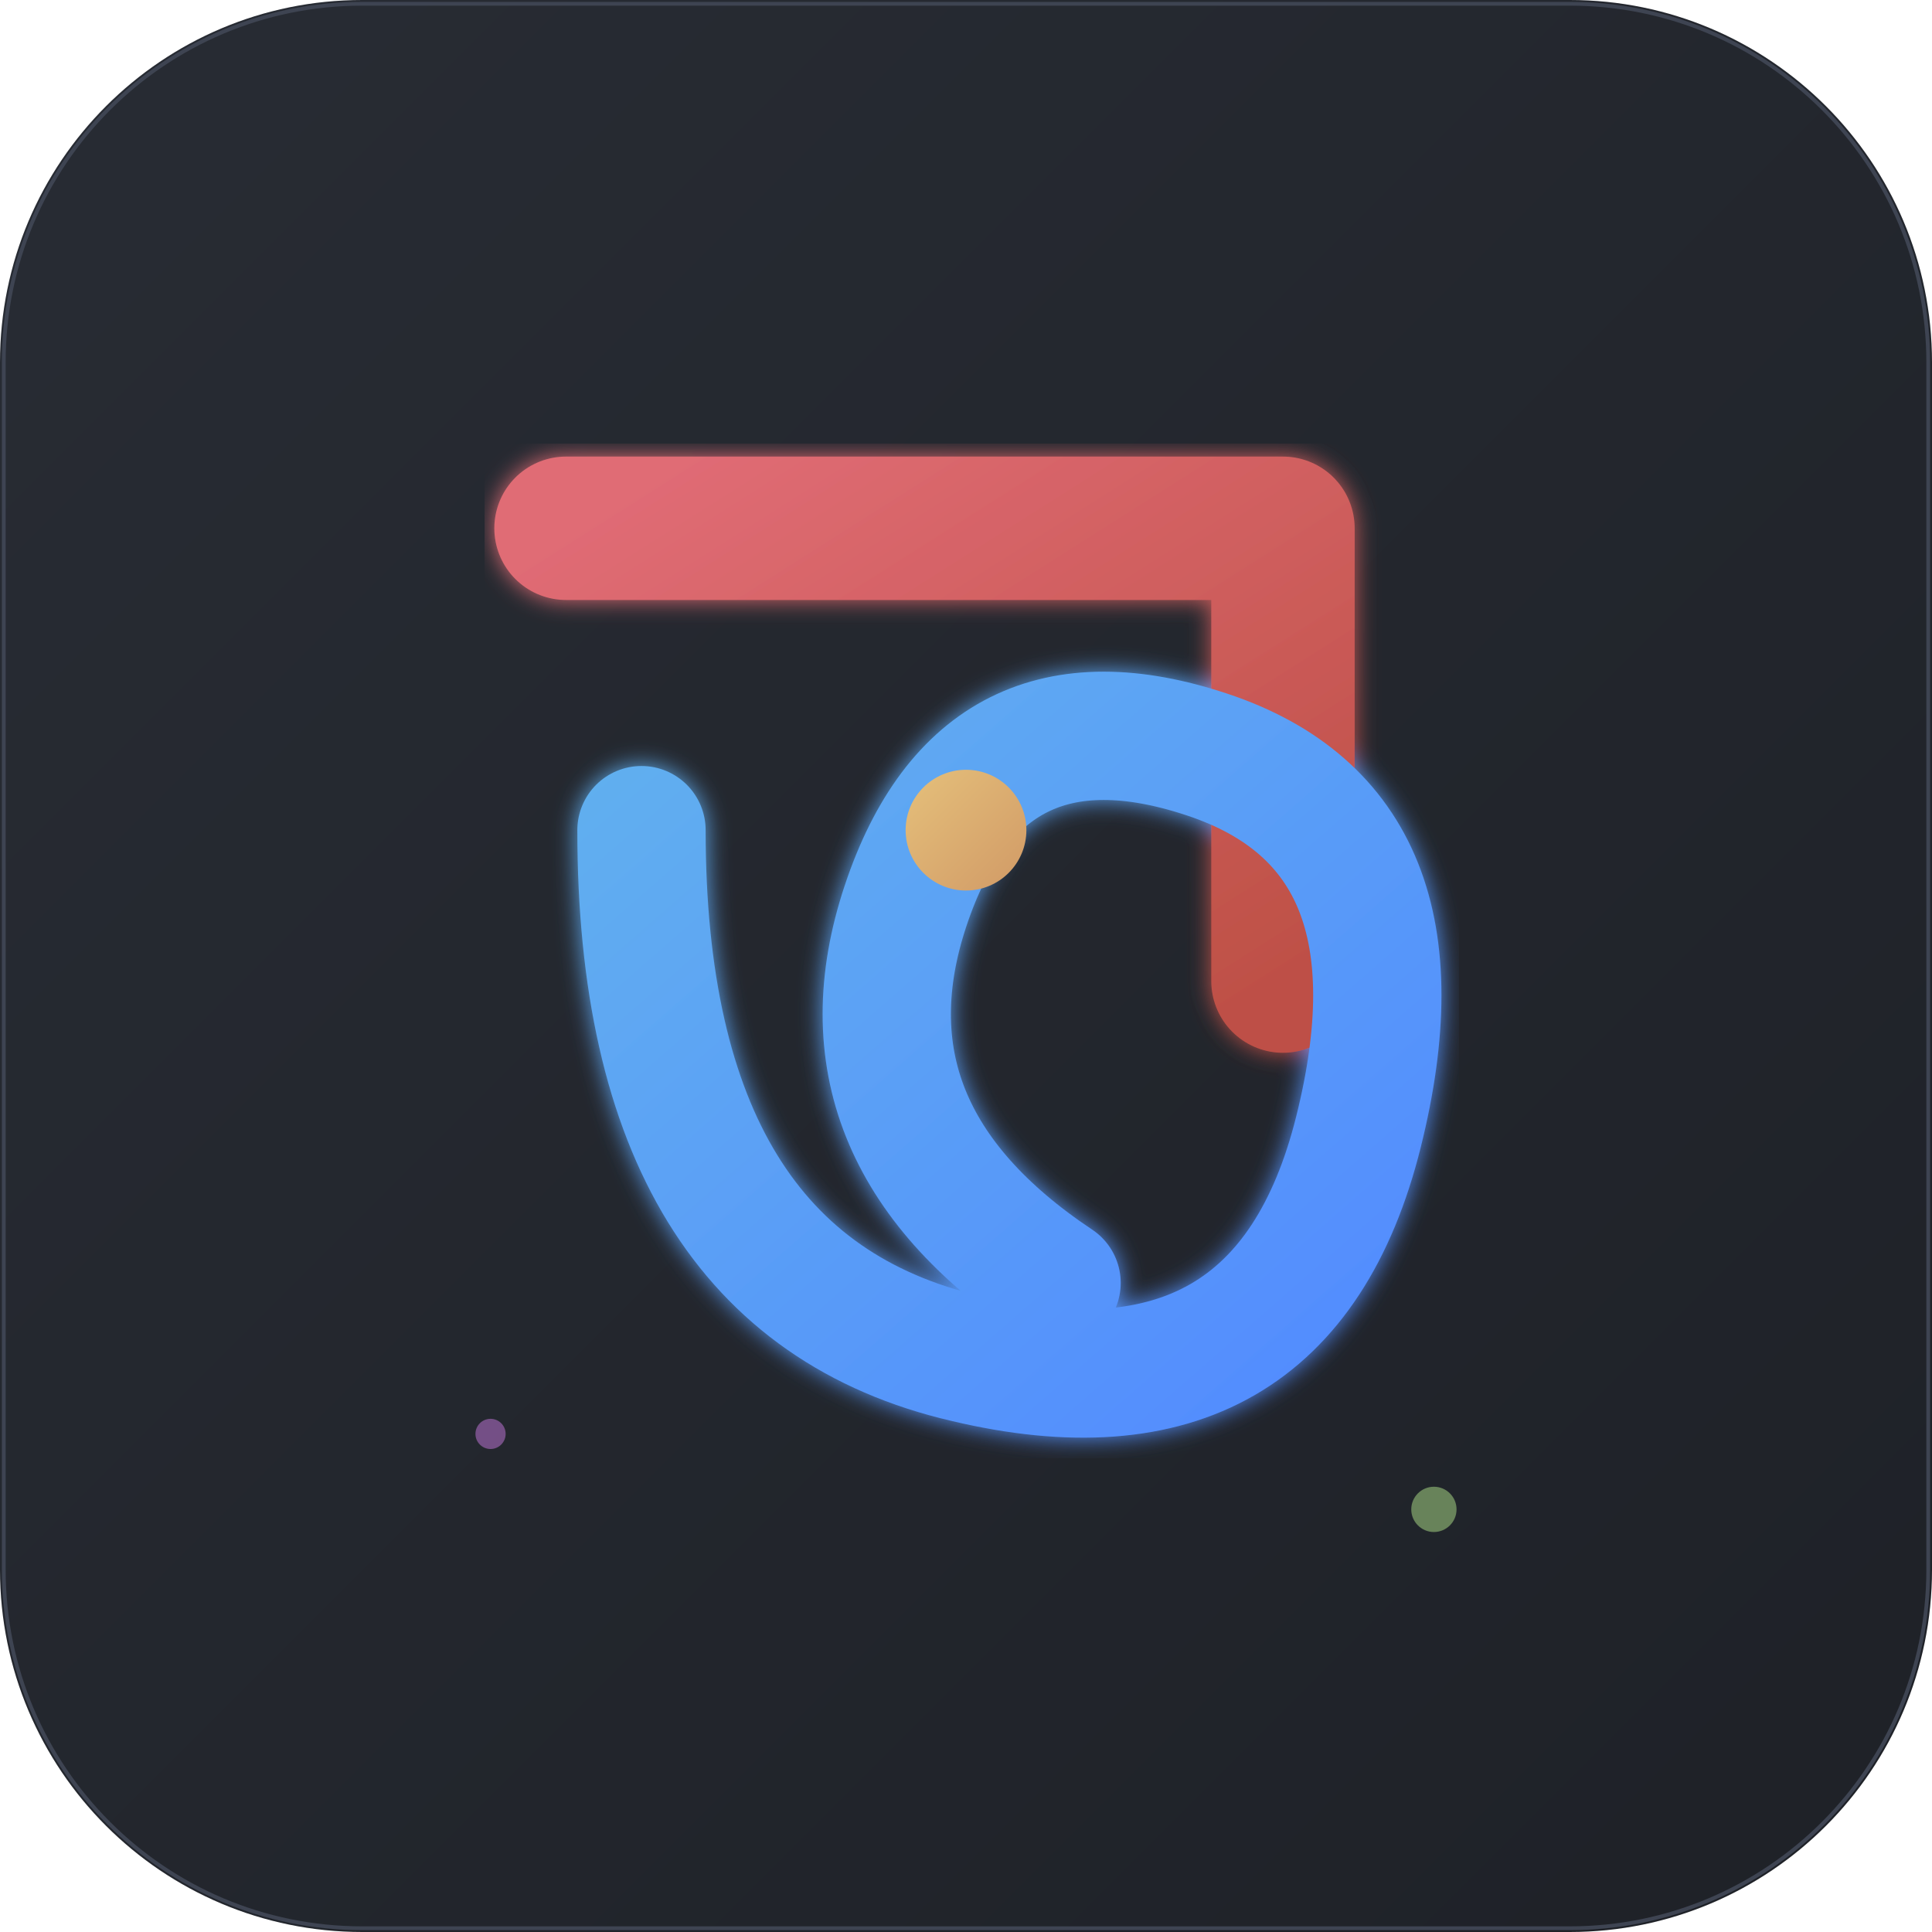
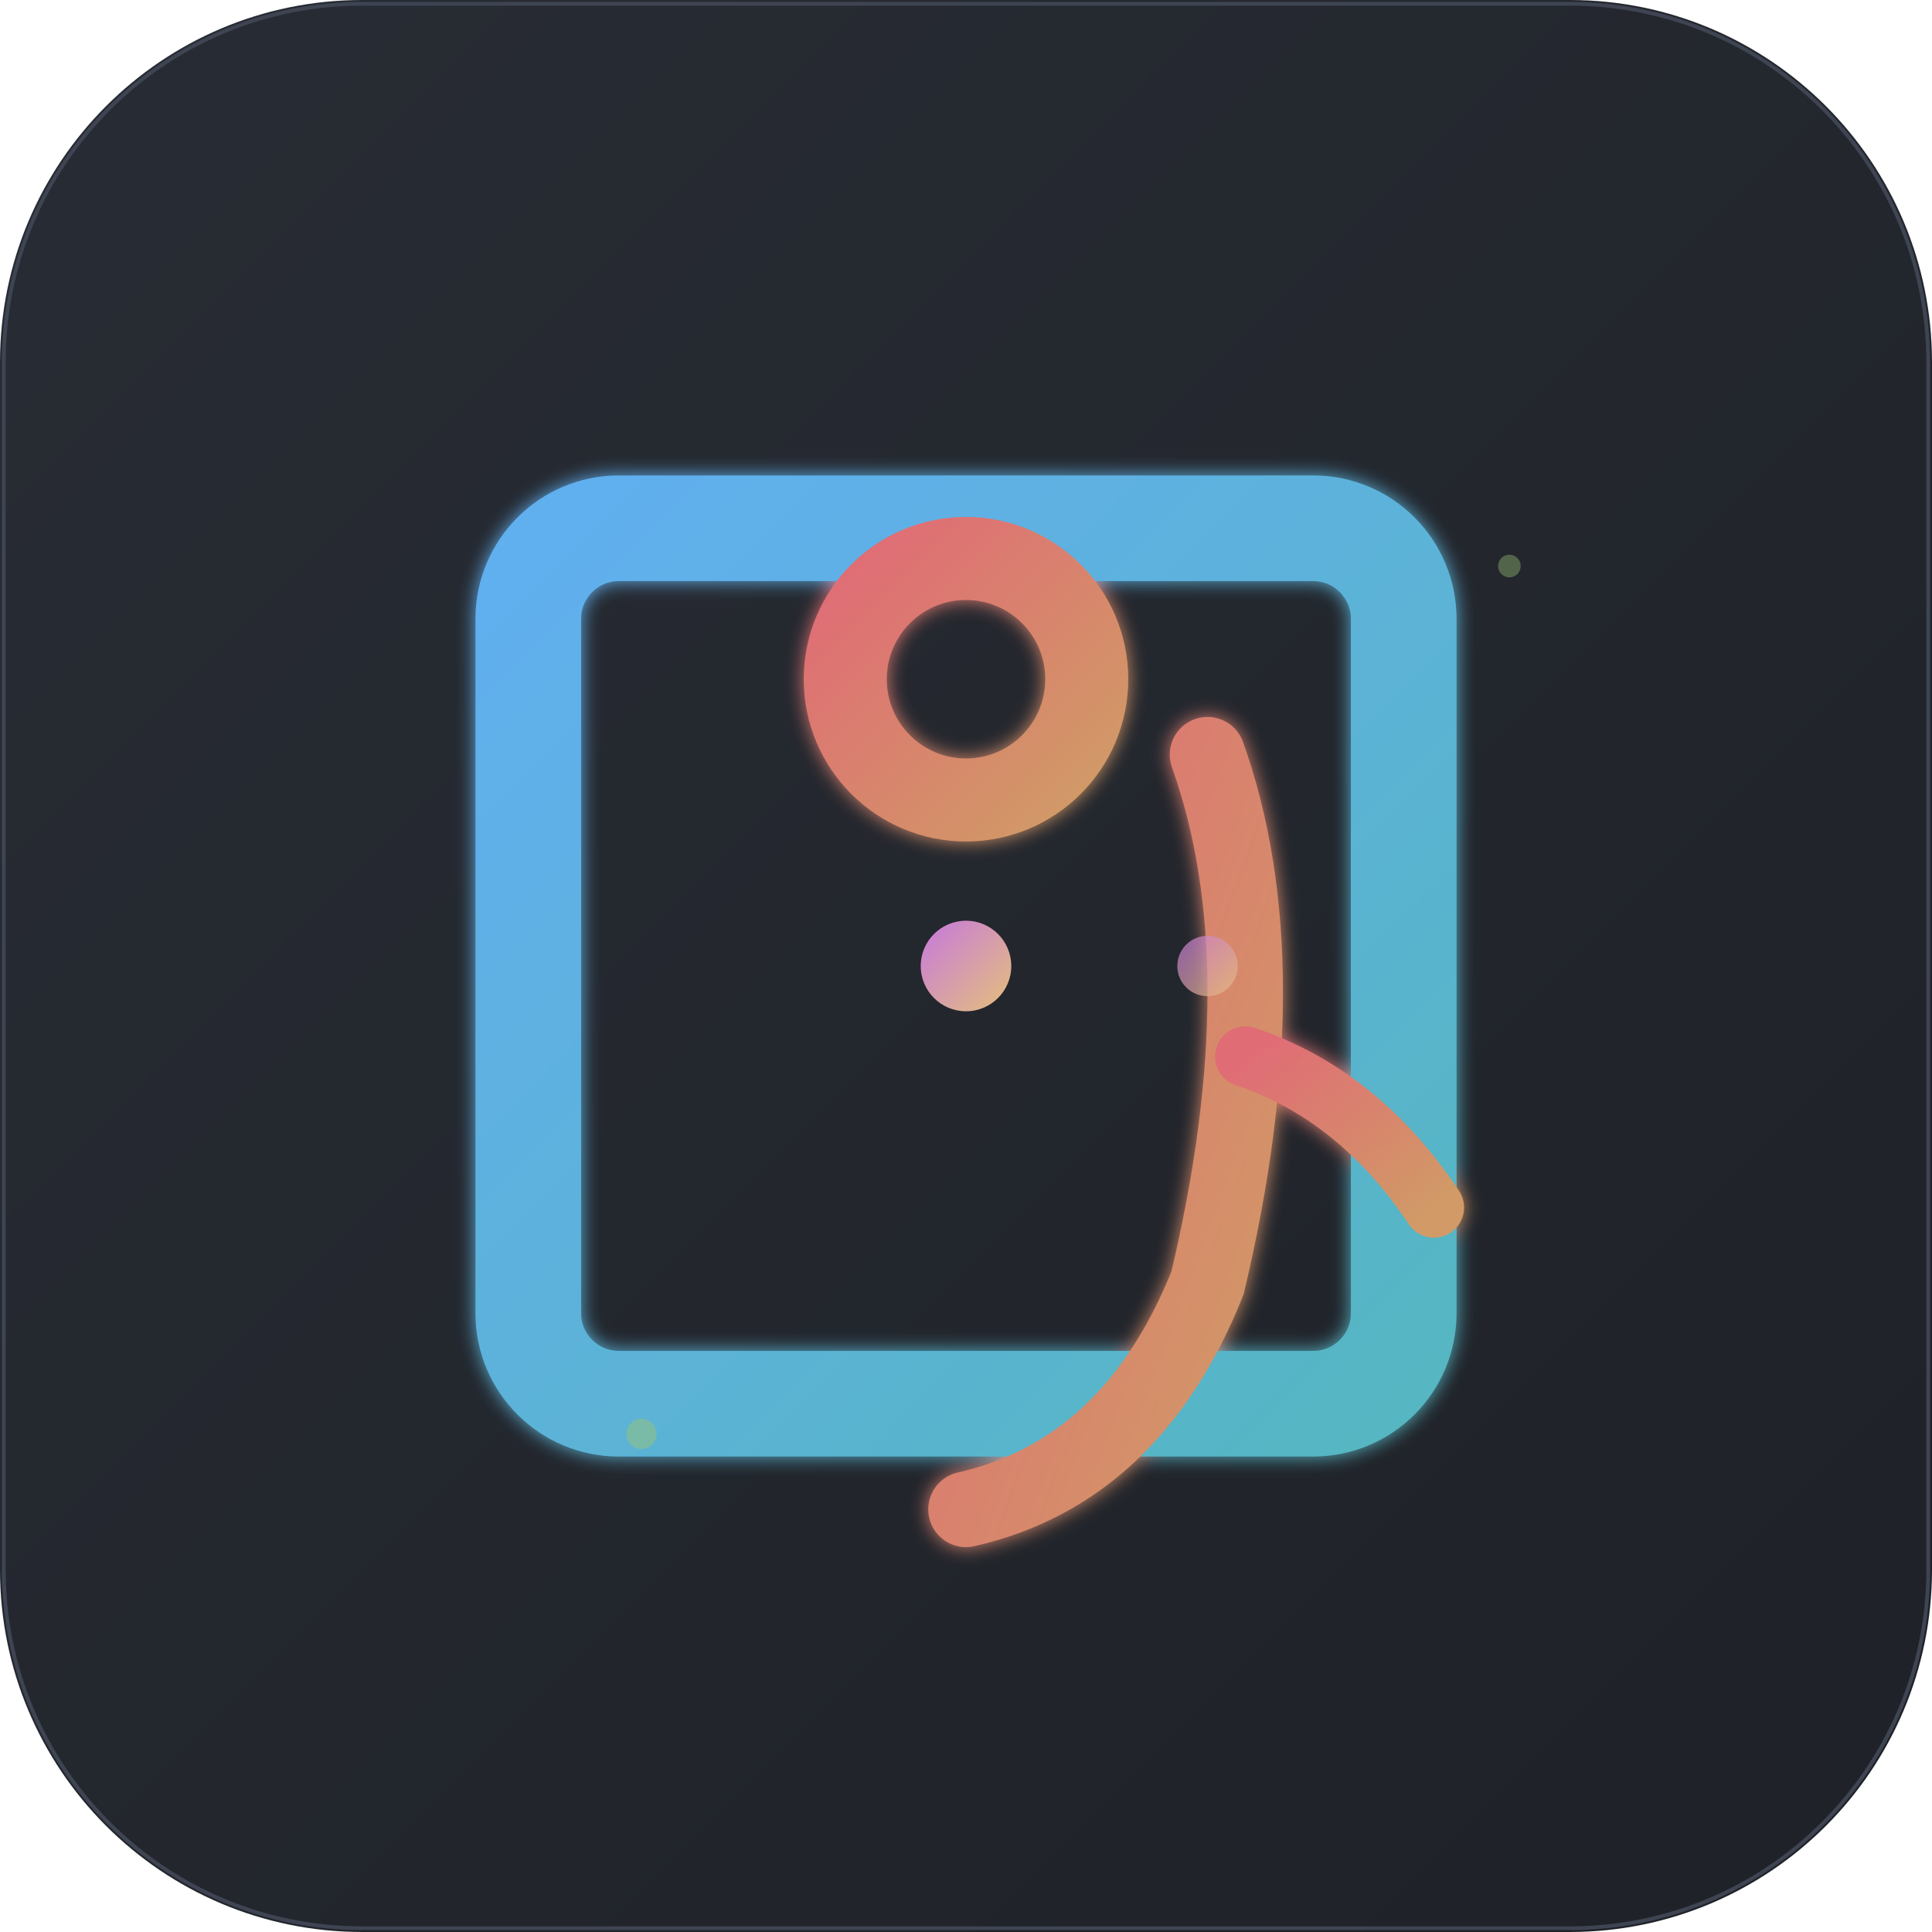
<svg xmlns="http://www.w3.org/2000/svg" viewBox="0 0 512 512">
  <defs>
    <linearGradient id="bg" x1="0%" y1="0%" x2="100%" y2="100%">
      <stop offset="0%" style="stop-color:#282c34" />
      <stop offset="100%" style="stop-color:#1e2127" />
    </linearGradient>
-     <linearGradient id="hangul" x1="0%" y1="0%" x2="100%" y2="100%">
+     <linearGradient id="han" x1="0%" y1="0%" x2="100%" y2="100%">
      <stop offset="0%" style="stop-color:#e06c75" />
-       <stop offset="100%" style="stop-color:#be5046" />
-     </linearGradient>
-     <linearGradient id="kana" x1="0%" y1="0%" x2="100%" y2="100%">
-       <stop offset="0%" style="stop-color:#61afef" />
-       <stop offset="100%" style="stop-color:#528bff" />
-     </linearGradient>
-     <linearGradient id="wisdom" x1="0%" y1="0%" x2="100%" y2="100%">
-       <stop offset="0%" style="stop-color:#e5c07b" />
      <stop offset="100%" style="stop-color:#d19a66" />
    </linearGradient>
+     <linearGradient id="nichi" x1="0%" y1="0%" x2="100%" y2="100%">
+       <stop offset="0%" style="stop-color:#61afef" />
+       <stop offset="100%" style="stop-color:#56b6c2" />
+     </linearGradient>
+     <linearGradient id="fusion" x1="0%" y1="0%" x2="100%" y2="100%">
+       <stop offset="0%" style="stop-color:#c678dd" />
+       <stop offset="100%" style="stop-color:#e5c07b" />
+     </linearGradient>
    <filter id="glow">
-       <feGaussianBlur stdDeviation="3" result="blur" />
+       <feGaussianBlur stdDeviation="2.5" result="blur" />
      <feMerge>
        <feMergeNode in="blur" />
        <feMergeNode in="SourceGraphic" />
      </feMerge>
    </filter>
+     <filter id="shadow">
+       <feDropShadow dx="0" dy="4" stdDeviation="8" flood-color="#000" flood-opacity="0.3" />
+     </filter>
  </defs>
  <rect width="512" height="512" rx="96" fill="url(#bg)" />
  <rect x="1" y="1" width="510" height="510" rx="95" fill="none" stroke="#3e4452" stroke-width="1" />
  <g filter="url(#glow)">
-     <path d="M150 140          L340 140          L340 260" stroke="url(#hangul)" stroke-width="38" stroke-linecap="round" stroke-linejoin="round" fill="none" />
-     <path d="M170 220          Q170 340 256 360          Q340 380 360 300          Q380 220 320 200          Q260 180 240 240          Q220 300 280 340" stroke="url(#kana)" stroke-width="34" stroke-linecap="round" fill="none" />
+     <rect x="140" y="140" width="232" height="232" rx="24" stroke="url(#nichi)" stroke-width="28" fill="none" />
+     <line x1="168" y1="256" x2="344" y2="256" stroke="url(#nichi)" stroke-width="24" stroke-linecap="round" />
+     <circle cx="256" cy="180" r="32" stroke="url(#han)" stroke-width="22" fill="none" />
+     <path d="M320 200          Q340 256 320 340          Q300 390 256 400" stroke="url(#han)" stroke-width="20" stroke-linecap="round" fill="none" />
+     <path d="M330 280          Q360 290 380 320" stroke="url(#han)" stroke-width="16" stroke-linecap="round" fill="none" />
  </g>
-   <circle cx="256" cy="220" r="16" fill="url(#wisdom)" />
-   <circle cx="380" cy="400" r="6" fill="#98c379" opacity="0.6" />
-   <circle cx="130" cy="380" r="4" fill="#c678dd" opacity="0.5" />
+   <circle cx="256" cy="256" r="12" fill="url(#fusion)" />
+   <circle cx="320" cy="256" r="8" fill="url(#fusion)" opacity="0.7" />
+   <circle cx="170" cy="380" r="4" fill="#98c379" opacity="0.5" />
+   <circle cx="400" cy="150" r="3" fill="#98c379" opacity="0.4" />
</svg>
